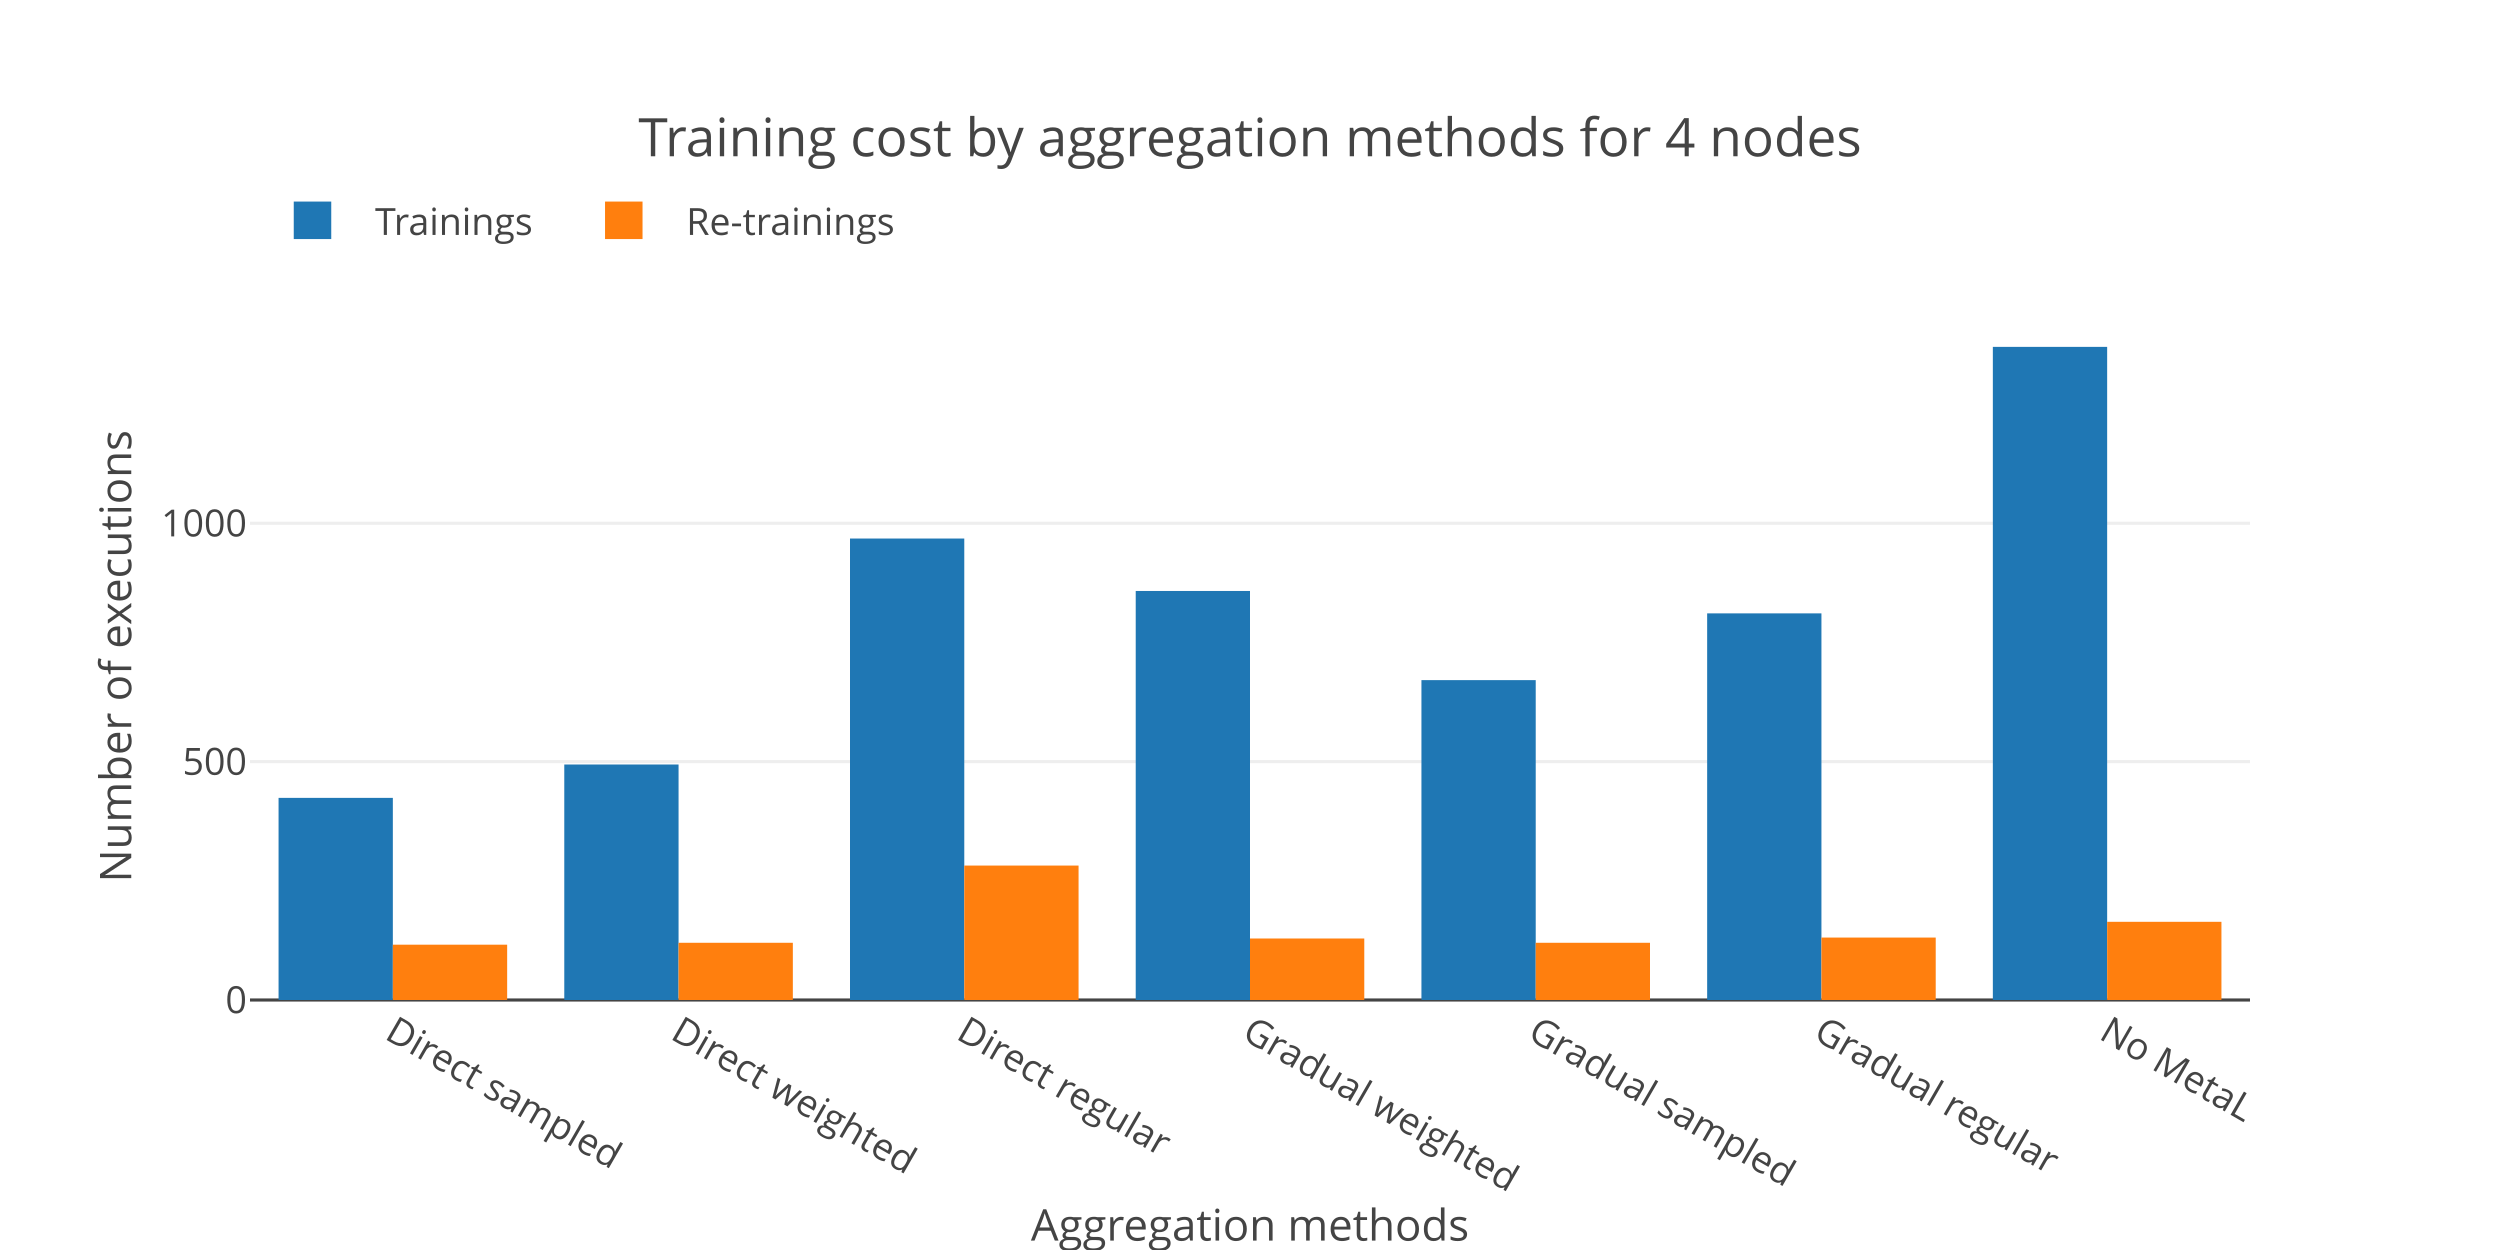
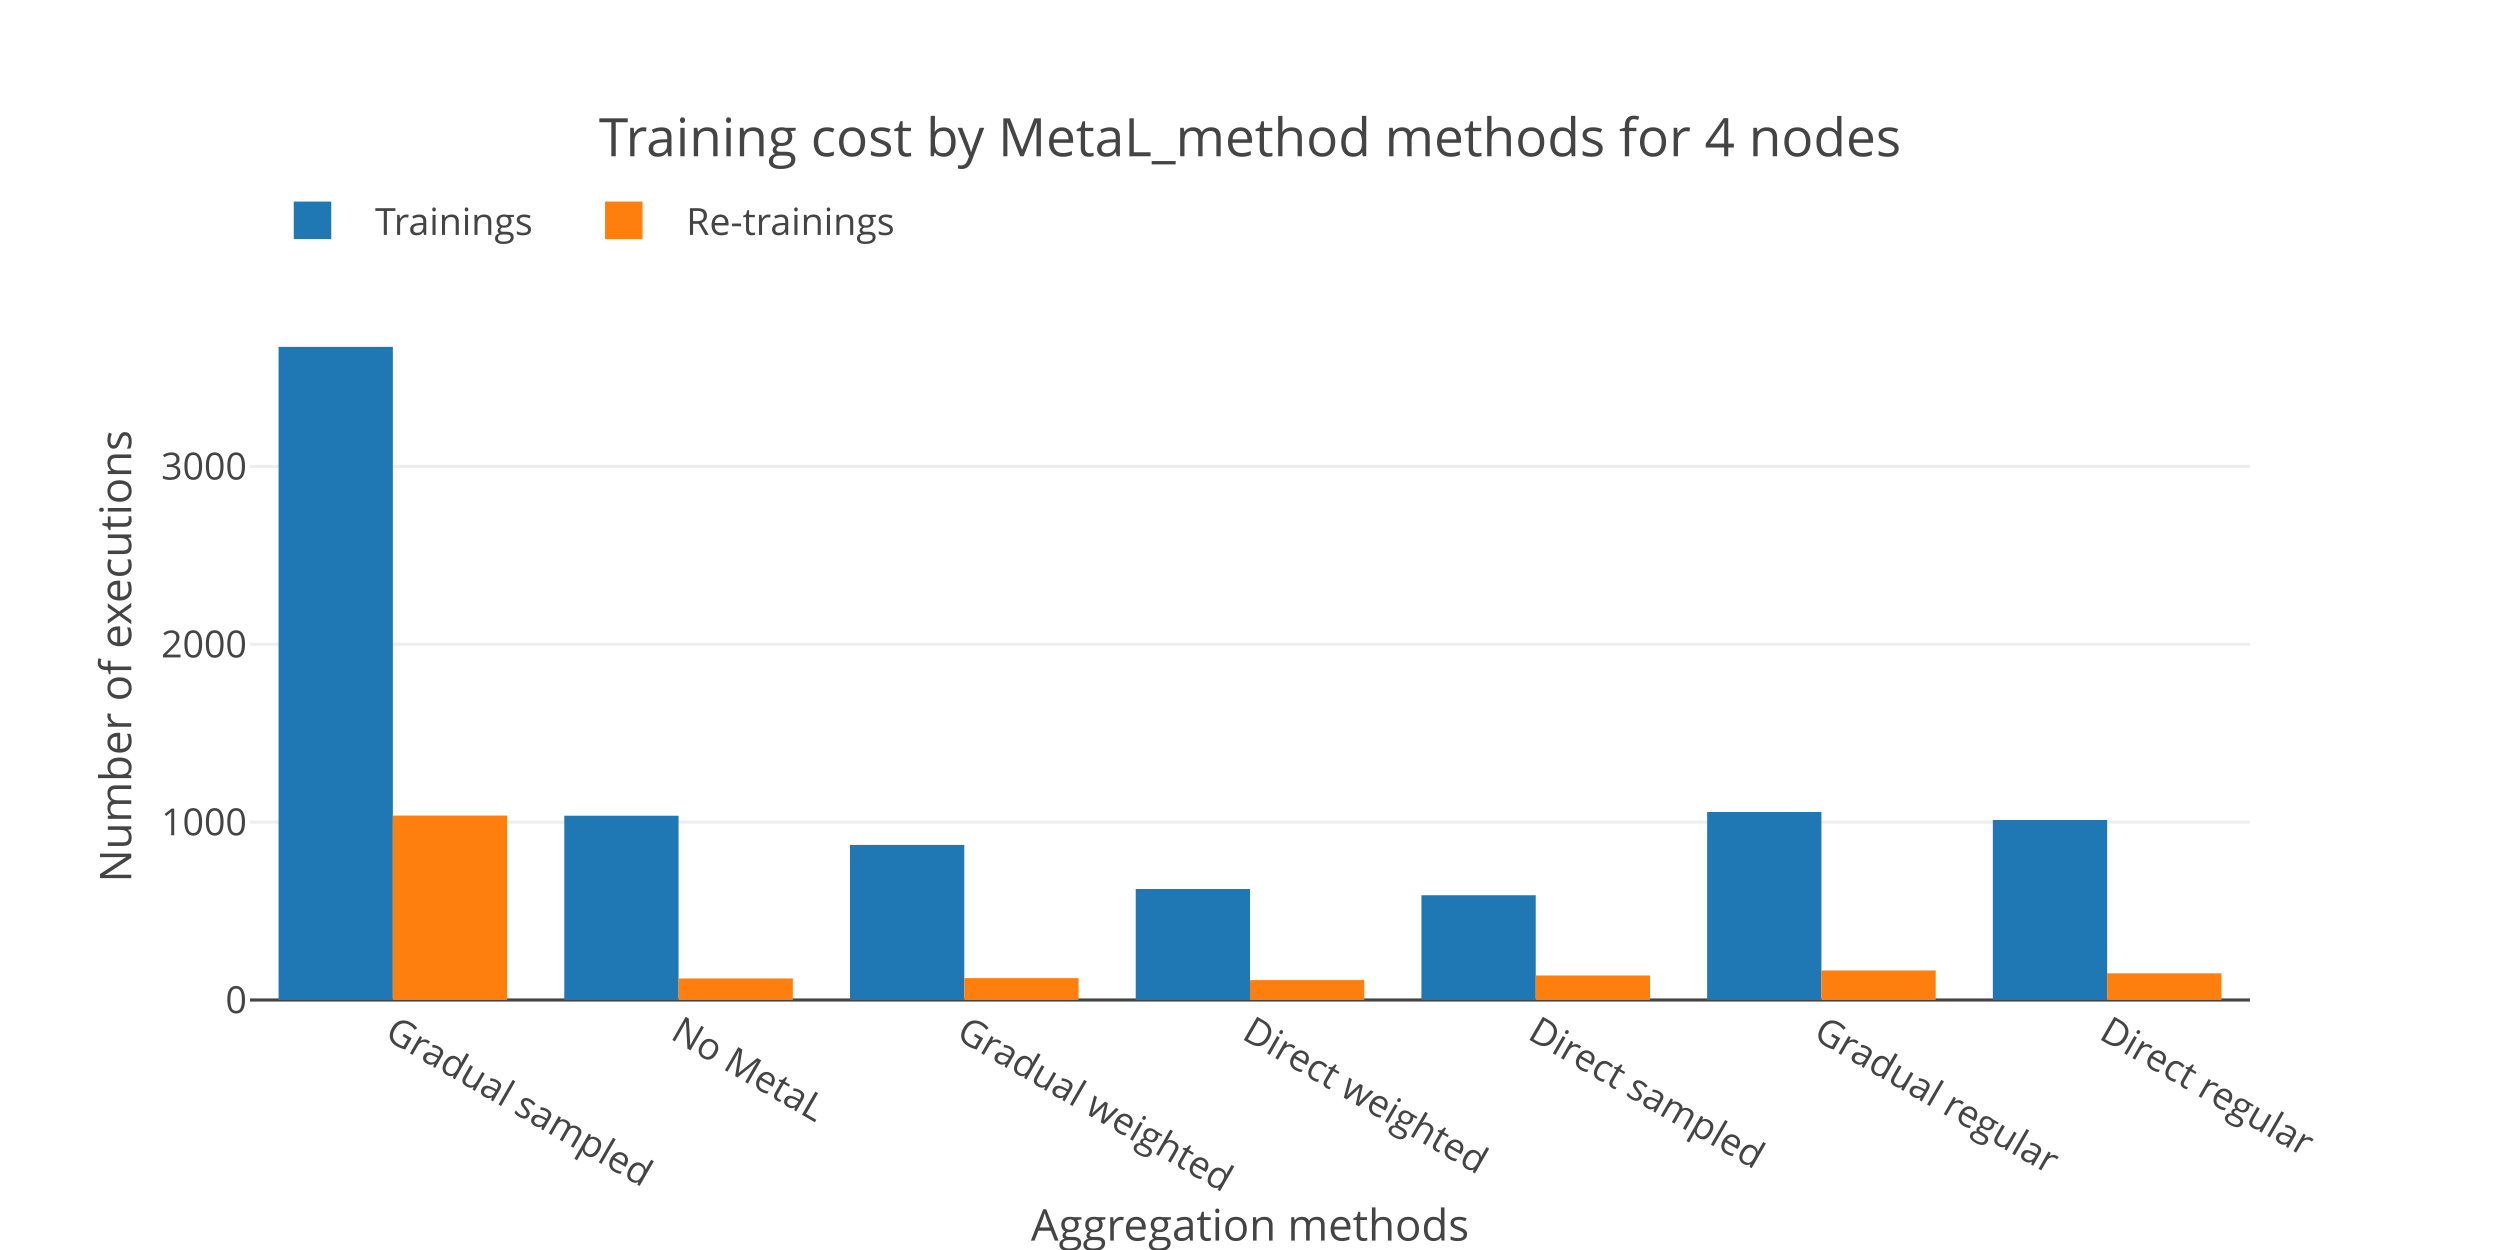
<svg xmlns="http://www.w3.org/2000/svg" class="main-svg" width="800" height="400" style="" viewBox="0 0 800 400">
  <rect x="0" y="0" width="800" height="400" style="fill: rgb(255, 255, 255); fill-opacity: 1;" />
-   <defs id="defs-37fdb8">
+   <defs id="defs-21b9e4">
    <g class="clips">
-       <clipPath id="clip37fdb8xyplot" class="plotclip">
+       <clipPath id="clip21b9e4xyplot" class="plotclip">
        <rect width="640" height="220" />
      </clipPath>
-       <clipPath class="axesclip" id="clip37fdb8x">
+       <clipPath class="axesclip" id="clip21b9e4x">
        <rect x="80" y="0" width="640" height="400" />
      </clipPath>
-       <clipPath class="axesclip" id="clip37fdb8y">
+       <clipPath class="axesclip" id="clip21b9e4y">
        <rect x="0" y="100" width="800" height="220" />
      </clipPath>
-       <clipPath class="axesclip" id="clip37fdb8xy">
+       <clipPath class="axesclip" id="clip21b9e4xy">
        <rect x="80" y="100" width="640" height="220" />
      </clipPath>
    </g>
    <g class="gradients" />
    <g class="patterns" />
  </defs>
  <g class="bglayer" />
  <g class="layer-below">
    <g class="imagelayer" />
    <g class="shapelayer" />
  </g>
  <g class="cartesianlayer">
    <g class="subplot xy">
      <g class="layer-subplot">
        <g class="shapelayer" />
        <g class="imagelayer" />
      </g>
      <g class="minor-gridlayer">
        <g class="x" />
        <g class="y" />
      </g>
      <g class="gridlayer">
        <g class="x" />
        <g class="y">
-           <path class="ygrid crisp" transform="translate(0,243.72)" d="M80,0h640" style="stroke: rgb(238, 238, 238); stroke-opacity: 1; stroke-width: 1px;" />
-           <path class="ygrid crisp" transform="translate(0,167.45)" d="M80,0h640" style="stroke: rgb(238, 238, 238); stroke-opacity: 1; stroke-width: 1px;" />
+           <path class="ygrid crisp" transform="translate(0,263.08)" d="M80,0h640" style="stroke: rgb(238, 238, 238); stroke-opacity: 1; stroke-width: 1px;" />
+           <path class="ygrid crisp" transform="translate(0,206.17)" d="M80,0h640" style="stroke: rgb(238, 238, 238); stroke-opacity: 1; stroke-width: 1px;" />
+           <path class="ygrid crisp" transform="translate(0,149.25)" d="M80,0h640" style="stroke: rgb(238, 238, 238); stroke-opacity: 1; stroke-width: 1px;" />
        </g>
      </g>
      <g class="zerolinelayer">
        <path class="yzl zl crisp" transform="translate(0,320)" d="M80,0h640" style="stroke: rgb(68, 68, 68); stroke-opacity: 1; stroke-width: 1px;" />
      </g>
      <path class="xlines-below" />
      <path class="ylines-below" />
      <g class="overlines-below" />
      <g class="xaxislayer-below" />
      <g class="yaxislayer-below" />
      <g class="overaxes-below" />
-       <g class="plot" transform="translate(80,100)" clip-path="url(#clip37fdb8xyplot)">
+       <g class="plot" transform="translate(80,100)" clip-path="url(#clip21b9e4xyplot)">
        <g class="barlayer mlayer">
          <g class="trace bars" style="opacity: 1;">
            <g class="points">
              <g class="point">
-                 <path d="M9.14,220V155.32H45.71V220Z" style="vector-effect: none; opacity: 1; stroke-width: 0px; fill: rgb(31, 119, 180); fill-opacity: 1;" />
-               </g>
-               <g class="point">
-                 <path d="M100.57,220V144.64H137.14V220Z" style="vector-effect: none; opacity: 1; stroke-width: 0px; fill: rgb(31, 119, 180); fill-opacity: 1;" />
-               </g>
-               <g class="point">
-                 <path d="M192,220V72.33H228.57V220Z" style="vector-effect: none; opacity: 1; stroke-width: 0px; fill: rgb(31, 119, 180); fill-opacity: 1;" />
-               </g>
-               <g class="point">
-                 <path d="M283.43,220V89.11H320V220Z" style="vector-effect: none; opacity: 1; stroke-width: 0px; fill: rgb(31, 119, 180); fill-opacity: 1;" />
-               </g>
-               <g class="point">
-                 <path d="M374.86,220V117.64H411.43V220Z" style="vector-effect: none; opacity: 1; stroke-width: 0px; fill: rgb(31, 119, 180); fill-opacity: 1;" />
-               </g>
-               <g class="point">
-                 <path d="M466.29,220V96.28H502.86V220Z" style="vector-effect: none; opacity: 1; stroke-width: 0px; fill: rgb(31, 119, 180); fill-opacity: 1;" />
-               </g>
-               <g class="point">
-                 <path d="M557.71,220V11H594.29V220Z" style="vector-effect: none; opacity: 1; stroke-width: 0px; fill: rgb(31, 119, 180); fill-opacity: 1;" />
+                 <path d="M9.14,220V11H45.71V220Z" style="vector-effect: none; opacity: 1; stroke-width: 0px; fill: rgb(31, 119, 180); fill-opacity: 1;" />
+               </g>
+               <g class="point">
+                 <path d="M100.57,220V161.03H137.14V220Z" style="vector-effect: none; opacity: 1; stroke-width: 0px; fill: rgb(31, 119, 180); fill-opacity: 1;" />
+               </g>
+               <g class="point">
+                 <path d="M192,220V170.37H228.57V220Z" style="vector-effect: none; opacity: 1; stroke-width: 0px; fill: rgb(31, 119, 180); fill-opacity: 1;" />
+               </g>
+               <g class="point">
+                 <path d="M283.43,220V184.48H320V220Z" style="vector-effect: none; opacity: 1; stroke-width: 0px; fill: rgb(31, 119, 180); fill-opacity: 1;" />
+               </g>
+               <g class="point">
+                 <path d="M374.86,220V186.48H411.43V220Z" style="vector-effect: none; opacity: 1; stroke-width: 0px; fill: rgb(31, 119, 180); fill-opacity: 1;" />
+               </g>
+               <g class="point">
+                 <path d="M466.29,220V159.84H502.86V220Z" style="vector-effect: none; opacity: 1; stroke-width: 0px; fill: rgb(31, 119, 180); fill-opacity: 1;" />
+               </g>
+               <g class="point">
+                 <path d="M557.71,220V162.4H594.29V220Z" style="vector-effect: none; opacity: 1; stroke-width: 0px; fill: rgb(31, 119, 180); fill-opacity: 1;" />
              </g>
            </g>
          </g>
          <g class="trace bars" style="opacity: 1;">
            <g class="points">
              <g class="point">
-                 <path d="M45.71,220V202.3H82.29V220Z" style="vector-effect: none; opacity: 1; stroke-width: 0px; fill: rgb(255, 127, 14); fill-opacity: 1;" />
-               </g>
-               <g class="point">
-                 <path d="M137.14,220V201.69H173.71V220Z" style="vector-effect: none; opacity: 1; stroke-width: 0px; fill: rgb(255, 127, 14); fill-opacity: 1;" />
-               </g>
-               <g class="point">
-                 <path d="M228.57,220V176.98H265.14V220Z" style="vector-effect: none; opacity: 1; stroke-width: 0px; fill: rgb(255, 127, 14); fill-opacity: 1;" />
-               </g>
-               <g class="point">
-                 <path d="M320,220V200.32H356.57V220Z" style="vector-effect: none; opacity: 1; stroke-width: 0px; fill: rgb(255, 127, 14); fill-opacity: 1;" />
-               </g>
-               <g class="point">
-                 <path d="M411.43,220V201.69H448V220Z" style="vector-effect: none; opacity: 1; stroke-width: 0px; fill: rgb(255, 127, 14); fill-opacity: 1;" />
-               </g>
-               <g class="point">
-                 <path d="M502.86,220V200.02H539.43V220Z" style="vector-effect: none; opacity: 1; stroke-width: 0px; fill: rgb(255, 127, 14); fill-opacity: 1;" />
-               </g>
-               <g class="point">
-                 <path d="M594.29,220V194.98H630.86V220Z" style="vector-effect: none; opacity: 1; stroke-width: 0px; fill: rgb(255, 127, 14); fill-opacity: 1;" />
+                 <path d="M45.71,220V160.98H82.29V220Z" style="vector-effect: none; opacity: 1; stroke-width: 0px; fill: rgb(255, 127, 14); fill-opacity: 1;" />
+               </g>
+               <g class="point">
+                 <path d="M137.14,220V213.11H173.71V220Z" style="vector-effect: none; opacity: 1; stroke-width: 0px; fill: rgb(255, 127, 14); fill-opacity: 1;" />
+               </g>
+               <g class="point">
+                 <path d="M228.57,220V213H265.14V220Z" style="vector-effect: none; opacity: 1; stroke-width: 0px; fill: rgb(255, 127, 14); fill-opacity: 1;" />
+               </g>
+               <g class="point">
+                 <path d="M320,220V213.63H356.57V220Z" style="vector-effect: none; opacity: 1; stroke-width: 0px; fill: rgb(255, 127, 14); fill-opacity: 1;" />
+               </g>
+               <g class="point">
+                 <path d="M411.43,220V212.15H448V220Z" style="vector-effect: none; opacity: 1; stroke-width: 0px; fill: rgb(255, 127, 14); fill-opacity: 1;" />
+               </g>
+               <g class="point">
+                 <path d="M502.86,220V210.55H539.43V220Z" style="vector-effect: none; opacity: 1; stroke-width: 0px; fill: rgb(255, 127, 14); fill-opacity: 1;" />
+               </g>
+               <g class="point">
+                 <path d="M594.29,220V211.46H630.86V220Z" style="vector-effect: none; opacity: 1; stroke-width: 0px; fill: rgb(255, 127, 14); fill-opacity: 1;" />
              </g>
            </g>
          </g>
        </g>
      </g>
      <g class="overplot" />
      <path class="xlines-above crisp" d="M0,0" style="fill: none;" />
      <path class="ylines-above crisp" d="M0,0" style="fill: none;" />
      <g class="overlines-above" />
      <g class="xaxislayer-above">
        <g class="xtick">
-           <text text-anchor="start" x="0" y="333" transform="translate(125.71,0) rotate(30,0,327)" style="font-family: 'Open Sans', verdana, arial, sans-serif; font-size: 12px; fill: rgb(68, 68, 68); fill-opacity: 1; white-space: pre; opacity: 1;">Direct sampled</text>
-         </g>
-         <g class="xtick">
-           <text text-anchor="start" x="0" y="333" transform="translate(217.14,0) rotate(30,0,327)" style="font-family: 'Open Sans', verdana, arial, sans-serif; font-size: 12px; fill: rgb(68, 68, 68); fill-opacity: 1; white-space: pre; opacity: 1;">Direct weighted</text>
-         </g>
-         <g class="xtick">
-           <text text-anchor="start" x="0" y="333" transform="translate(308.57,0) rotate(30,0,327)" style="font-family: 'Open Sans', verdana, arial, sans-serif; font-size: 12px; fill: rgb(68, 68, 68); fill-opacity: 1; white-space: pre; opacity: 1;">Direct regular</text>
-         </g>
-         <g class="xtick">
-           <text text-anchor="start" x="0" y="333" transform="translate(400,0) rotate(30,0,327)" style="font-family: 'Open Sans', verdana, arial, sans-serif; font-size: 12px; fill: rgb(68, 68, 68); fill-opacity: 1; white-space: pre; opacity: 1;">Gradual weighted</text>
-         </g>
-         <g class="xtick">
-           <text text-anchor="start" x="0" y="333" transform="translate(491.43,0) rotate(30,0,327)" style="font-family: 'Open Sans', verdana, arial, sans-serif; font-size: 12px; fill: rgb(68, 68, 68); fill-opacity: 1; white-space: pre; opacity: 1;">Gradual sampled</text>
+           <text text-anchor="start" x="0" y="333" transform="translate(125.71,0) rotate(30,0,327)" style="font-family: 'Open Sans', verdana, arial, sans-serif; font-size: 12px; fill: rgb(68, 68, 68); fill-opacity: 1; white-space: pre; opacity: 1;">Gradual sampled</text>
+         </g>
+         <g class="xtick">
+           <text text-anchor="start" x="0" y="333" transform="translate(217.14,0) rotate(30,0,327)" style="font-family: 'Open Sans', verdana, arial, sans-serif; font-size: 12px; fill: rgb(68, 68, 68); fill-opacity: 1; white-space: pre; opacity: 1;">No MetaL</text>
+         </g>
+         <g class="xtick">
+           <text text-anchor="start" x="0" y="333" transform="translate(308.57,0) rotate(30,0,327)" style="font-family: 'Open Sans', verdana, arial, sans-serif; font-size: 12px; fill: rgb(68, 68, 68); fill-opacity: 1; white-space: pre; opacity: 1;">Gradual weighted</text>
+         </g>
+         <g class="xtick">
+           <text text-anchor="start" x="0" y="333" transform="translate(400,0) rotate(30,0,327)" style="font-family: 'Open Sans', verdana, arial, sans-serif; font-size: 12px; fill: rgb(68, 68, 68); fill-opacity: 1; white-space: pre; opacity: 1;">Direct weighted</text>
+         </g>
+         <g class="xtick">
+           <text text-anchor="start" x="0" y="333" transform="translate(491.43,0) rotate(30,0,327)" style="font-family: 'Open Sans', verdana, arial, sans-serif; font-size: 12px; fill: rgb(68, 68, 68); fill-opacity: 1; white-space: pre; opacity: 1;">Direct sampled</text>
        </g>
        <g class="xtick">
          <text text-anchor="start" x="0" y="333" transform="translate(582.86,0) rotate(30,0,327)" style="font-family: 'Open Sans', verdana, arial, sans-serif; font-size: 12px; fill: rgb(68, 68, 68); fill-opacity: 1; white-space: pre; opacity: 1;">Gradual regular</text>
        </g>
        <g class="xtick">
-           <text text-anchor="start" x="0" y="333" transform="translate(674.29,0) rotate(30,0,327)" style="font-family: 'Open Sans', verdana, arial, sans-serif; font-size: 12px; fill: rgb(68, 68, 68); fill-opacity: 1; white-space: pre; opacity: 1;">No MetaL</text>
+           <text text-anchor="start" x="0" y="333" transform="translate(674.29,0) rotate(30,0,327)" style="font-family: 'Open Sans', verdana, arial, sans-serif; font-size: 12px; fill: rgb(68, 68, 68); fill-opacity: 1; white-space: pre; opacity: 1;">Direct regular</text>
        </g>
      </g>
      <g class="yaxislayer-above">
        <g class="ytick">
          <text text-anchor="end" x="79" y="4.2" transform="translate(0,320)" style="font-family: 'Open Sans', verdana, arial, sans-serif; font-size: 12px; fill: rgb(68, 68, 68); fill-opacity: 1; white-space: pre; opacity: 1;">0</text>
        </g>
        <g class="ytick">
-           <text text-anchor="end" x="79" y="4.2" style="font-family: 'Open Sans', verdana, arial, sans-serif; font-size: 12px; fill: rgb(68, 68, 68); fill-opacity: 1; white-space: pre; opacity: 1;" transform="translate(0,243.72)">500</text>
-         </g>
-         <g class="ytick">
-           <text text-anchor="end" x="79" y="4.2" style="font-family: 'Open Sans', verdana, arial, sans-serif; font-size: 12px; fill: rgb(68, 68, 68); fill-opacity: 1; white-space: pre; opacity: 1;" transform="translate(0,167.45)">1000</text>
+           <text text-anchor="end" x="79" y="4.2" style="font-family: 'Open Sans', verdana, arial, sans-serif; font-size: 12px; fill: rgb(68, 68, 68); fill-opacity: 1; white-space: pre; opacity: 1;" transform="translate(0,263.08)">1000</text>
+         </g>
+         <g class="ytick">
+           <text text-anchor="end" x="79" y="4.2" style="font-family: 'Open Sans', verdana, arial, sans-serif; font-size: 12px; fill: rgb(68, 68, 68); fill-opacity: 1; white-space: pre; opacity: 1;" transform="translate(0,206.17)">2000</text>
+         </g>
+         <g class="ytick">
+           <text text-anchor="end" x="79" y="4.2" style="font-family: 'Open Sans', verdana, arial, sans-serif; font-size: 12px; fill: rgb(68, 68, 68); fill-opacity: 1; white-space: pre; opacity: 1;" transform="translate(0,149.25)">3000</text>
        </g>
      </g>
      <g class="overaxes-above" />
    </g>
  </g>
  <g class="polarlayer" />
  <g class="smithlayer" />
  <g class="ternarylayer" />
  <g class="geolayer" />
  <g class="funnelarealayer" />
  <g class="pielayer" />
  <g class="iciclelayer" />
  <g class="treemaplayer" />
  <g class="sunburstlayer" />
  <g class="glimages" />
-   <defs id="topdefs-37fdb8">
+   <defs id="topdefs-21b9e4">
    <g class="clips" />
-     <clipPath id="legend37fdb8">
+     <clipPath id="legend21b9e4">
      <rect width="217" height="29" x="0" y="0" />
    </clipPath>
  </defs>
  <g class="layer-above">
    <g class="imagelayer" />
    <g class="shapelayer" />
  </g>
  <g class="infolayer">
    <g class="legend" pointer-events="all" transform="translate(80,56)">
      <rect class="bg" shape-rendering="crispEdges" width="217" height="29" x="0" y="0" style="stroke: rgb(68, 68, 68); stroke-opacity: 1; fill: rgb(255, 255, 255); fill-opacity: 1; stroke-width: 0px;" />
-       <g class="scrollbox" transform="" clip-path="url(#legend37fdb8)">
+       <g class="scrollbox" transform="" clip-path="url(#legend21b9e4)">
        <g class="groups">
          <g class="traces" transform="translate(0,14.5)" style="opacity: 1;">
            <text class="legendtext" text-anchor="start" x="40" y="4.68" style="font-family: 'Open Sans', verdana, arial, sans-serif; font-size: 12px; fill: rgb(68, 68, 68); fill-opacity: 1; white-space: pre;">Trainings</text>
            <g class="layers" style="opacity: 1;">
              <g class="legendfill" />
              <g class="legendlines" />
              <g class="legendsymbols">
                <g class="legendpoints">
                  <path class="legendundefined" d="M6,6H-6V-6H6Z" transform="translate(20,0)" style="stroke-width: 0px; fill: rgb(31, 119, 180); fill-opacity: 1;" />
                </g>
              </g>
            </g>
            <rect class="legendtoggle" x="0" y="-9.5" width="97.109" height="19" style="fill: rgb(0, 0, 0); fill-opacity: 0;" />
          </g>
          <g class="traces" transform="translate(99.60938,14.5)" style="opacity: 1;">
            <text class="legendtext" text-anchor="start" x="40" y="4.68" style="font-family: 'Open Sans', verdana, arial, sans-serif; font-size: 12px; fill: rgb(68, 68, 68); fill-opacity: 1; white-space: pre;">Re-trainings</text>
            <g class="layers" style="opacity: 1;">
              <g class="legendfill" />
              <g class="legendlines" />
              <g class="legendsymbols">
                <g class="legendpoints">
                  <path class="legendundefined" d="M6,6H-6V-6H6Z" transform="translate(20,0)" style="stroke-width: 0px; fill: rgb(255, 127, 14); fill-opacity: 1;" />
                </g>
              </g>
            </g>
            <rect class="legendtoggle" x="0" y="-9.5" width="114.766" height="19" style="fill: rgb(0, 0, 0); fill-opacity: 0;" />
          </g>
        </g>
      </g>
      <rect class="scrollbar" rx="20" ry="3" width="0" height="0" x="0" y="0" style="fill: rgb(128, 139, 164); fill-opacity: 1;" />
    </g>
    <g class="g-gtitle">
-       <text class="gtitle" x="400" y="50" text-anchor="middle" dy="0em" style="font-family: 'Open Sans', verdana, arial, sans-serif; font-size: 17px; fill: rgb(68, 68, 68); opacity: 1; font-weight: normal; white-space: pre;">Training cost by aggregation methods for 4 nodes</text>
+       <text class="gtitle" x="400" y="50" text-anchor="middle" dy="0em" style="font-family: 'Open Sans', verdana, arial, sans-serif; font-size: 17px; fill: rgb(68, 68, 68); opacity: 1; font-weight: normal; white-space: pre;">Training cost by MetaL_method methods for 4 nodes</text>
    </g>
    <g class="g-xtitle" transform="translate(0,25)">
      <text class="xtitle" x="400" y="372" text-anchor="middle" style="font-family: 'Open Sans', verdana, arial, sans-serif; font-size: 14px; fill: rgb(68, 68, 68); opacity: 1; font-weight: normal; white-space: pre;">Aggregation methods</text>
    </g>
    <g class="g-ytitle">
      <text class="ytitle" transform="rotate(-90,42,210)" x="42" y="210" text-anchor="middle" style="font-family: 'Open Sans', verdana, arial, sans-serif; font-size: 14px; fill: rgb(68, 68, 68); opacity: 1; font-weight: normal; white-space: pre;">Number of executions</text>
    </g>
  </g>
</svg>
